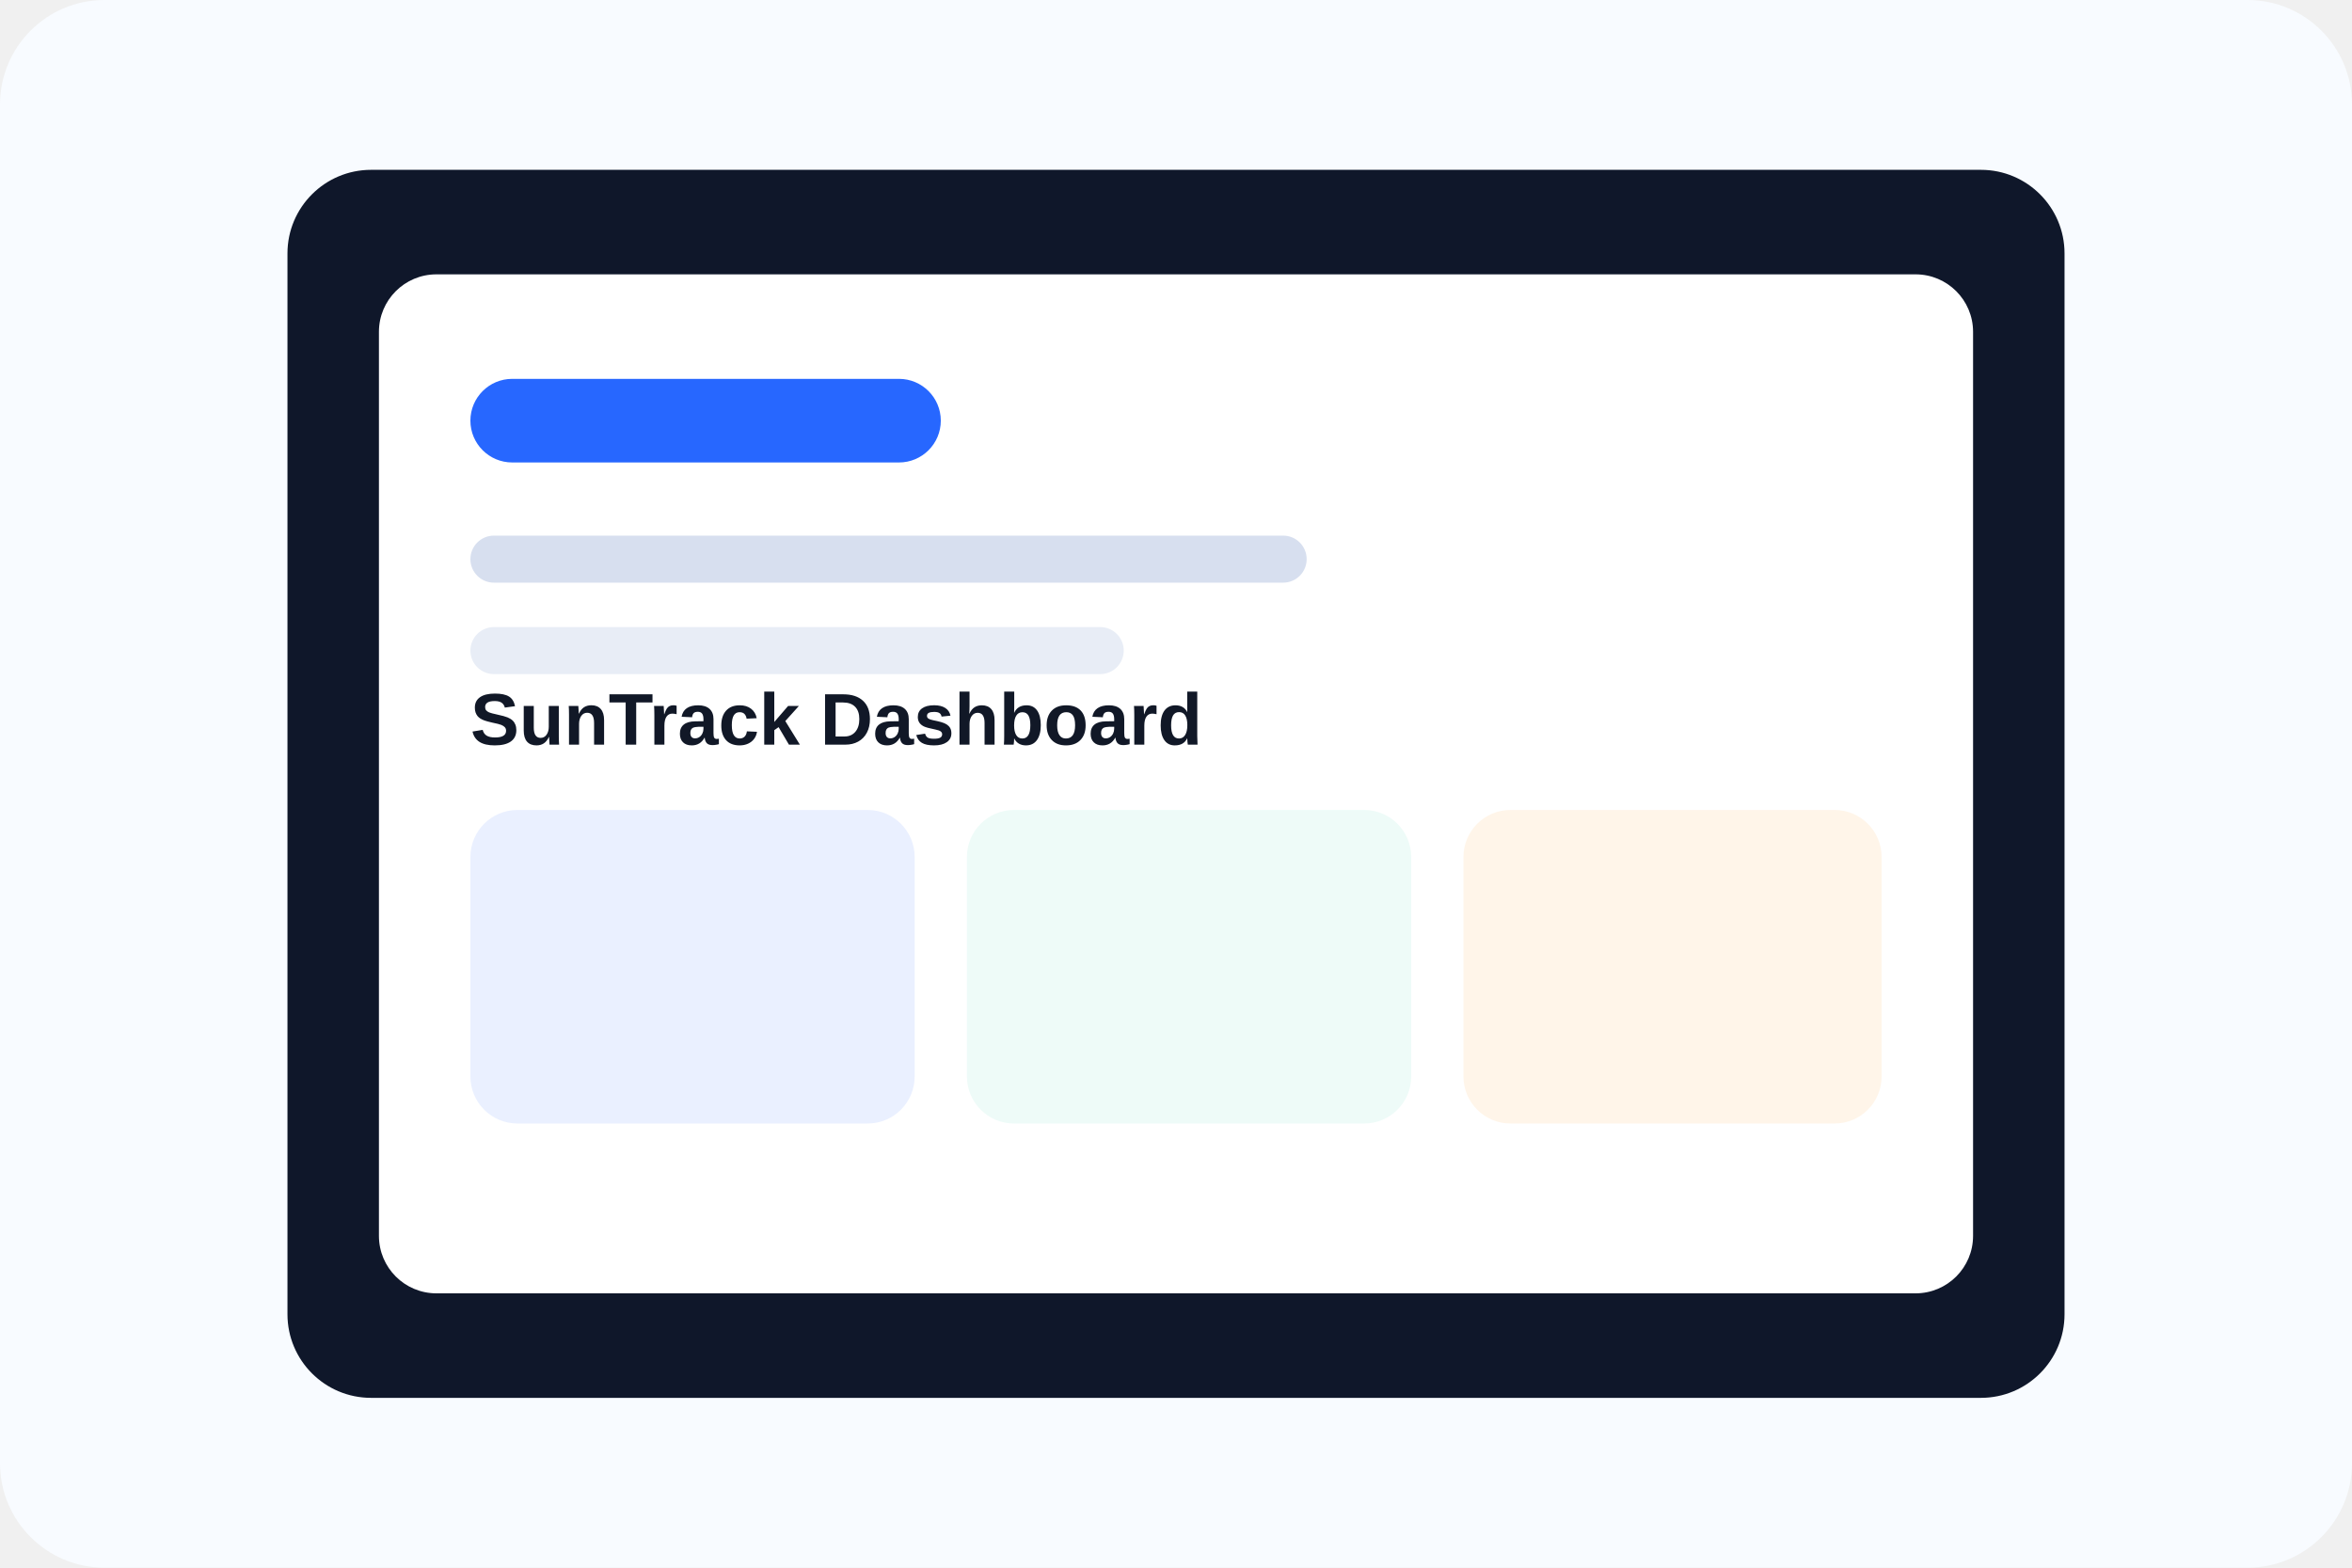
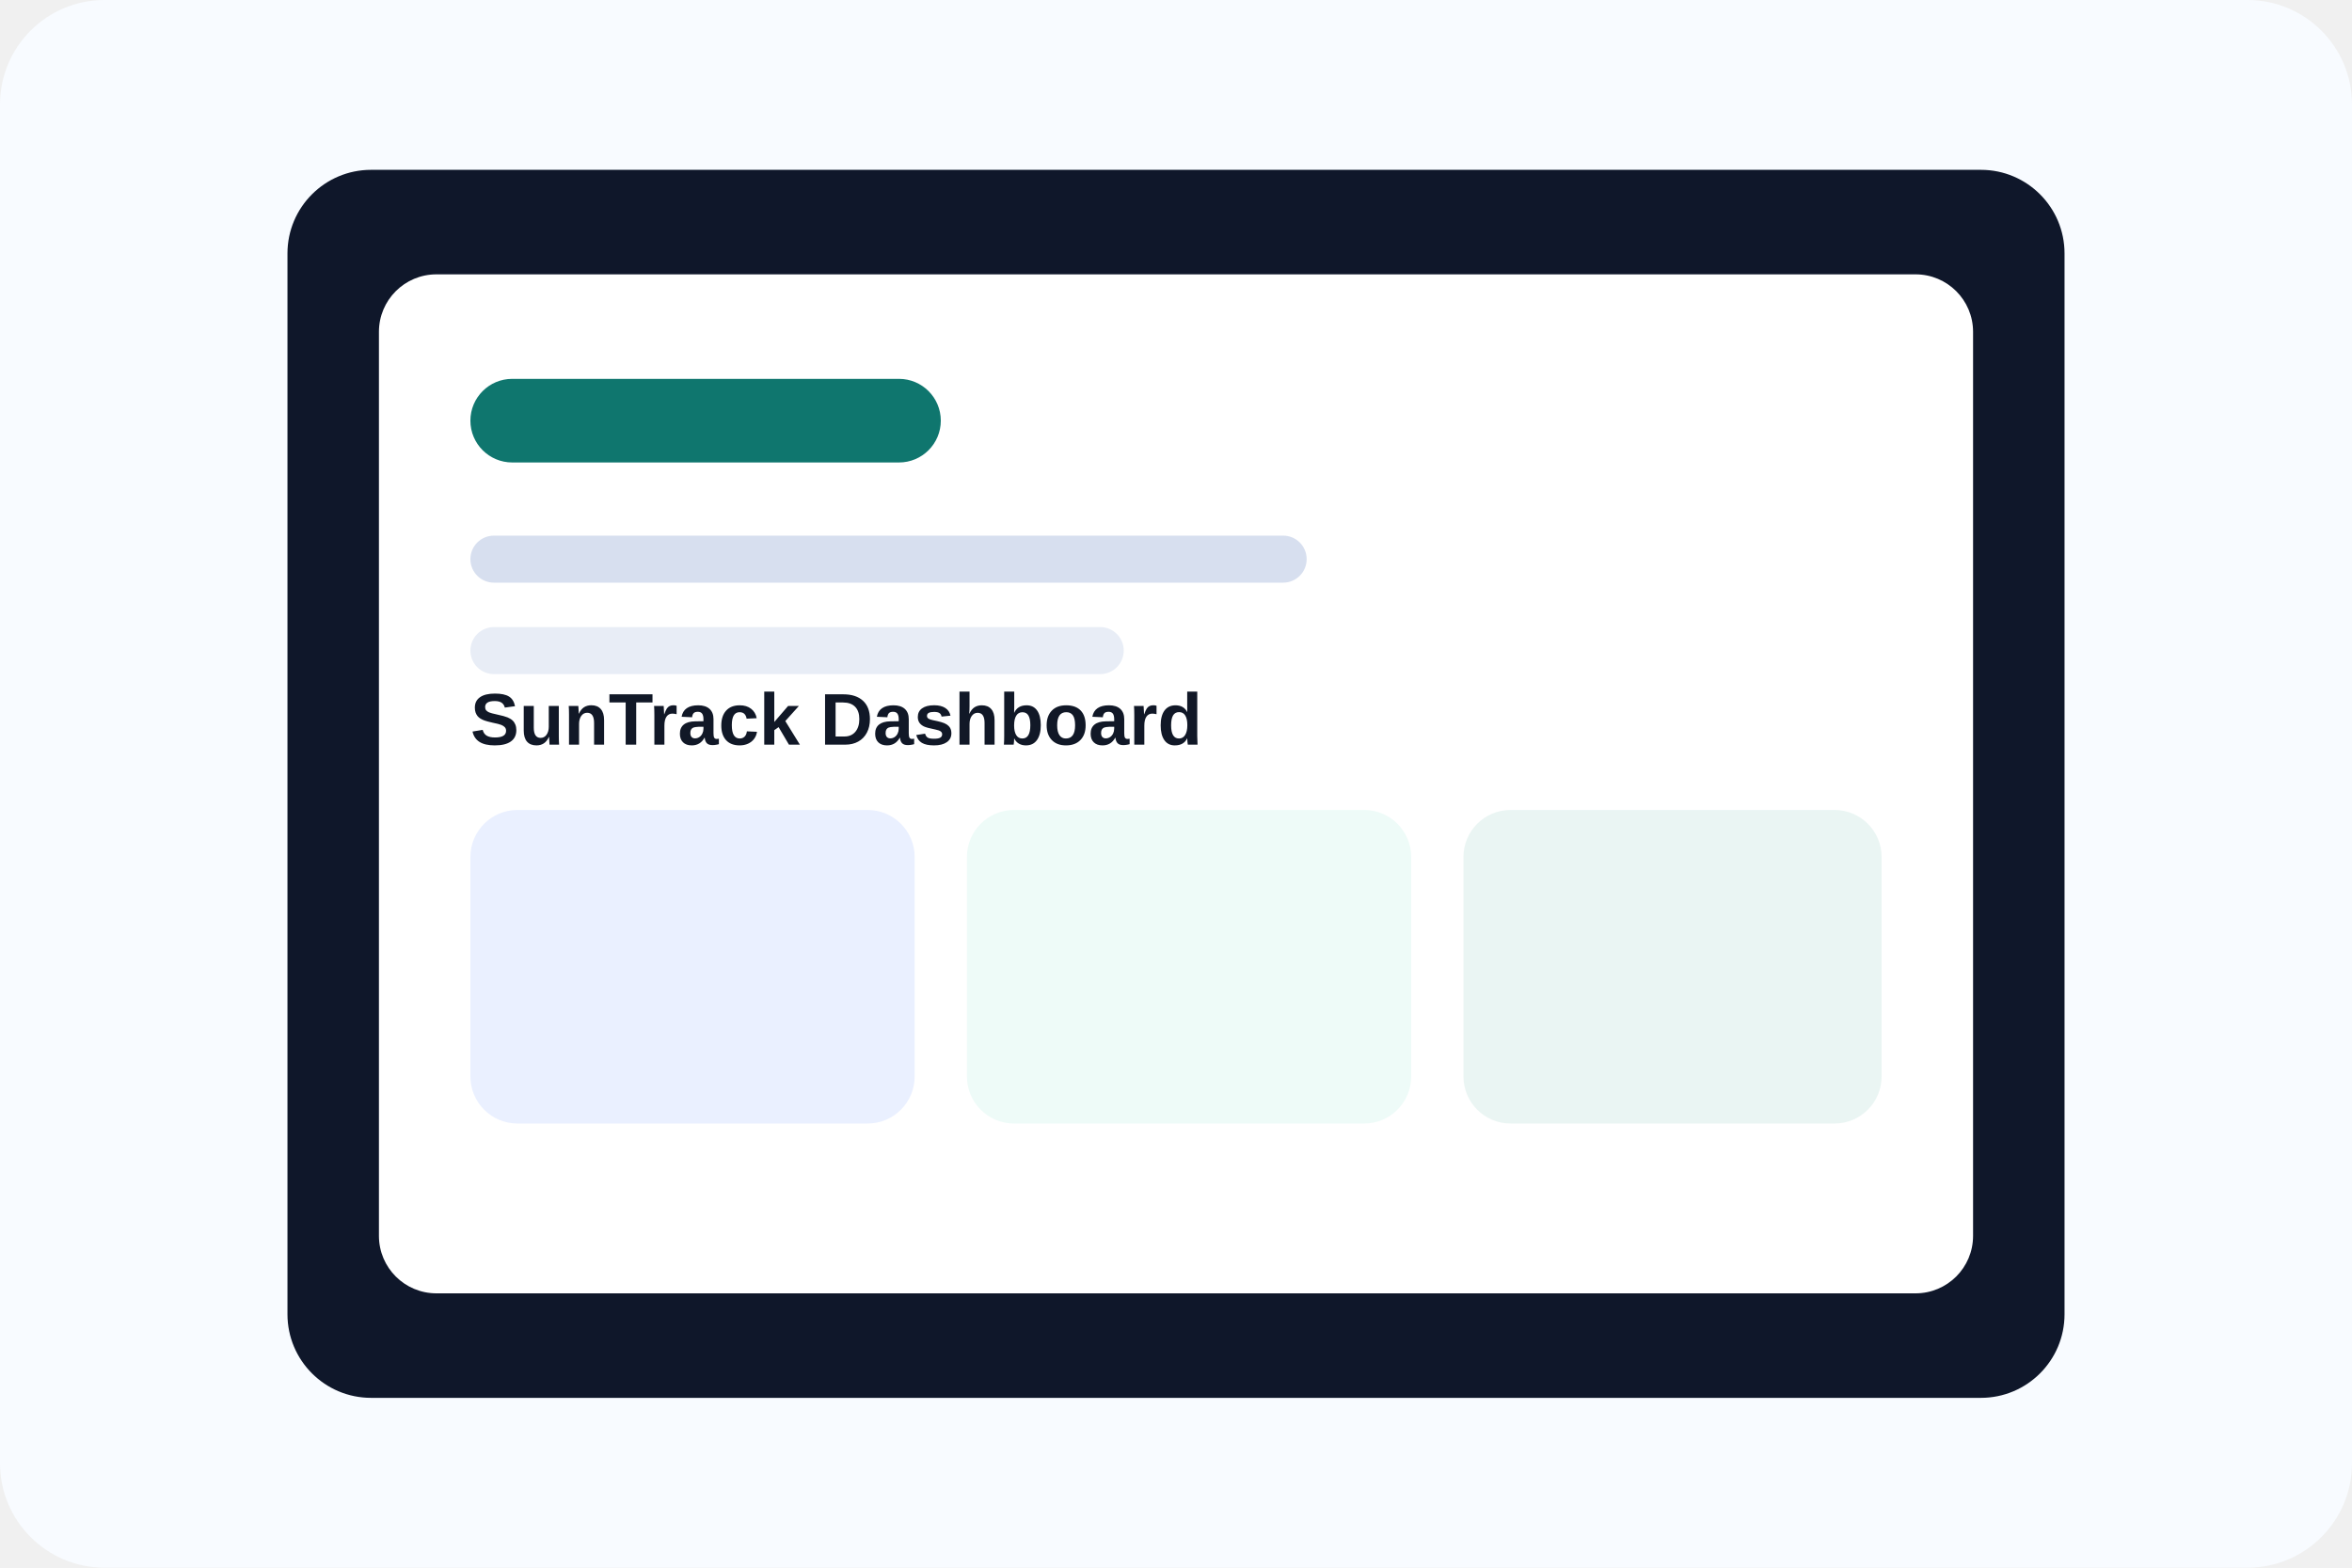
<svg xmlns="http://www.w3.org/2000/svg" viewBox="0 0 900 600">
  <rect width="900" height="600" rx="40" fill="#f8fbff" />
  <rect x="110" y="65" width="680" height="470" rx="32" fill="#0f172a" />
  <rect x="145" y="105" width="610" height="390" rx="22" fill="#fff" />
-   <rect x="180" y="145" width="180" height="32" rx="16" fill="#2767ff" />
+   <rect x="180" y="145" width="180" height="32" rx="16" fill="#0F766E" />
  <rect x="180" y="205" width="320" height="18" rx="9" fill="#d7dfef" />
  <rect x="180" y="240" width="250" height="18" rx="9" fill="#e8edf6" />
  <rect x="180" y="310" width="170" height="120" rx="18" fill="#eaf0ff" />
  <rect x="370" y="310" width="170" height="120" rx="18" fill="#eefbf8" />
-   <rect x="560" y="310" width="160" height="120" rx="18" fill="#fff5e9" />
+   <rect x="560" y="310" width="160" height="120" rx="18" fill="#eaf5f3" />
  <text x="180" y="285" font-family="Arial, sans-serif" font-size="28" font-weight="700" fill="#111827">SunTrack Dashboard</text>
</svg>
